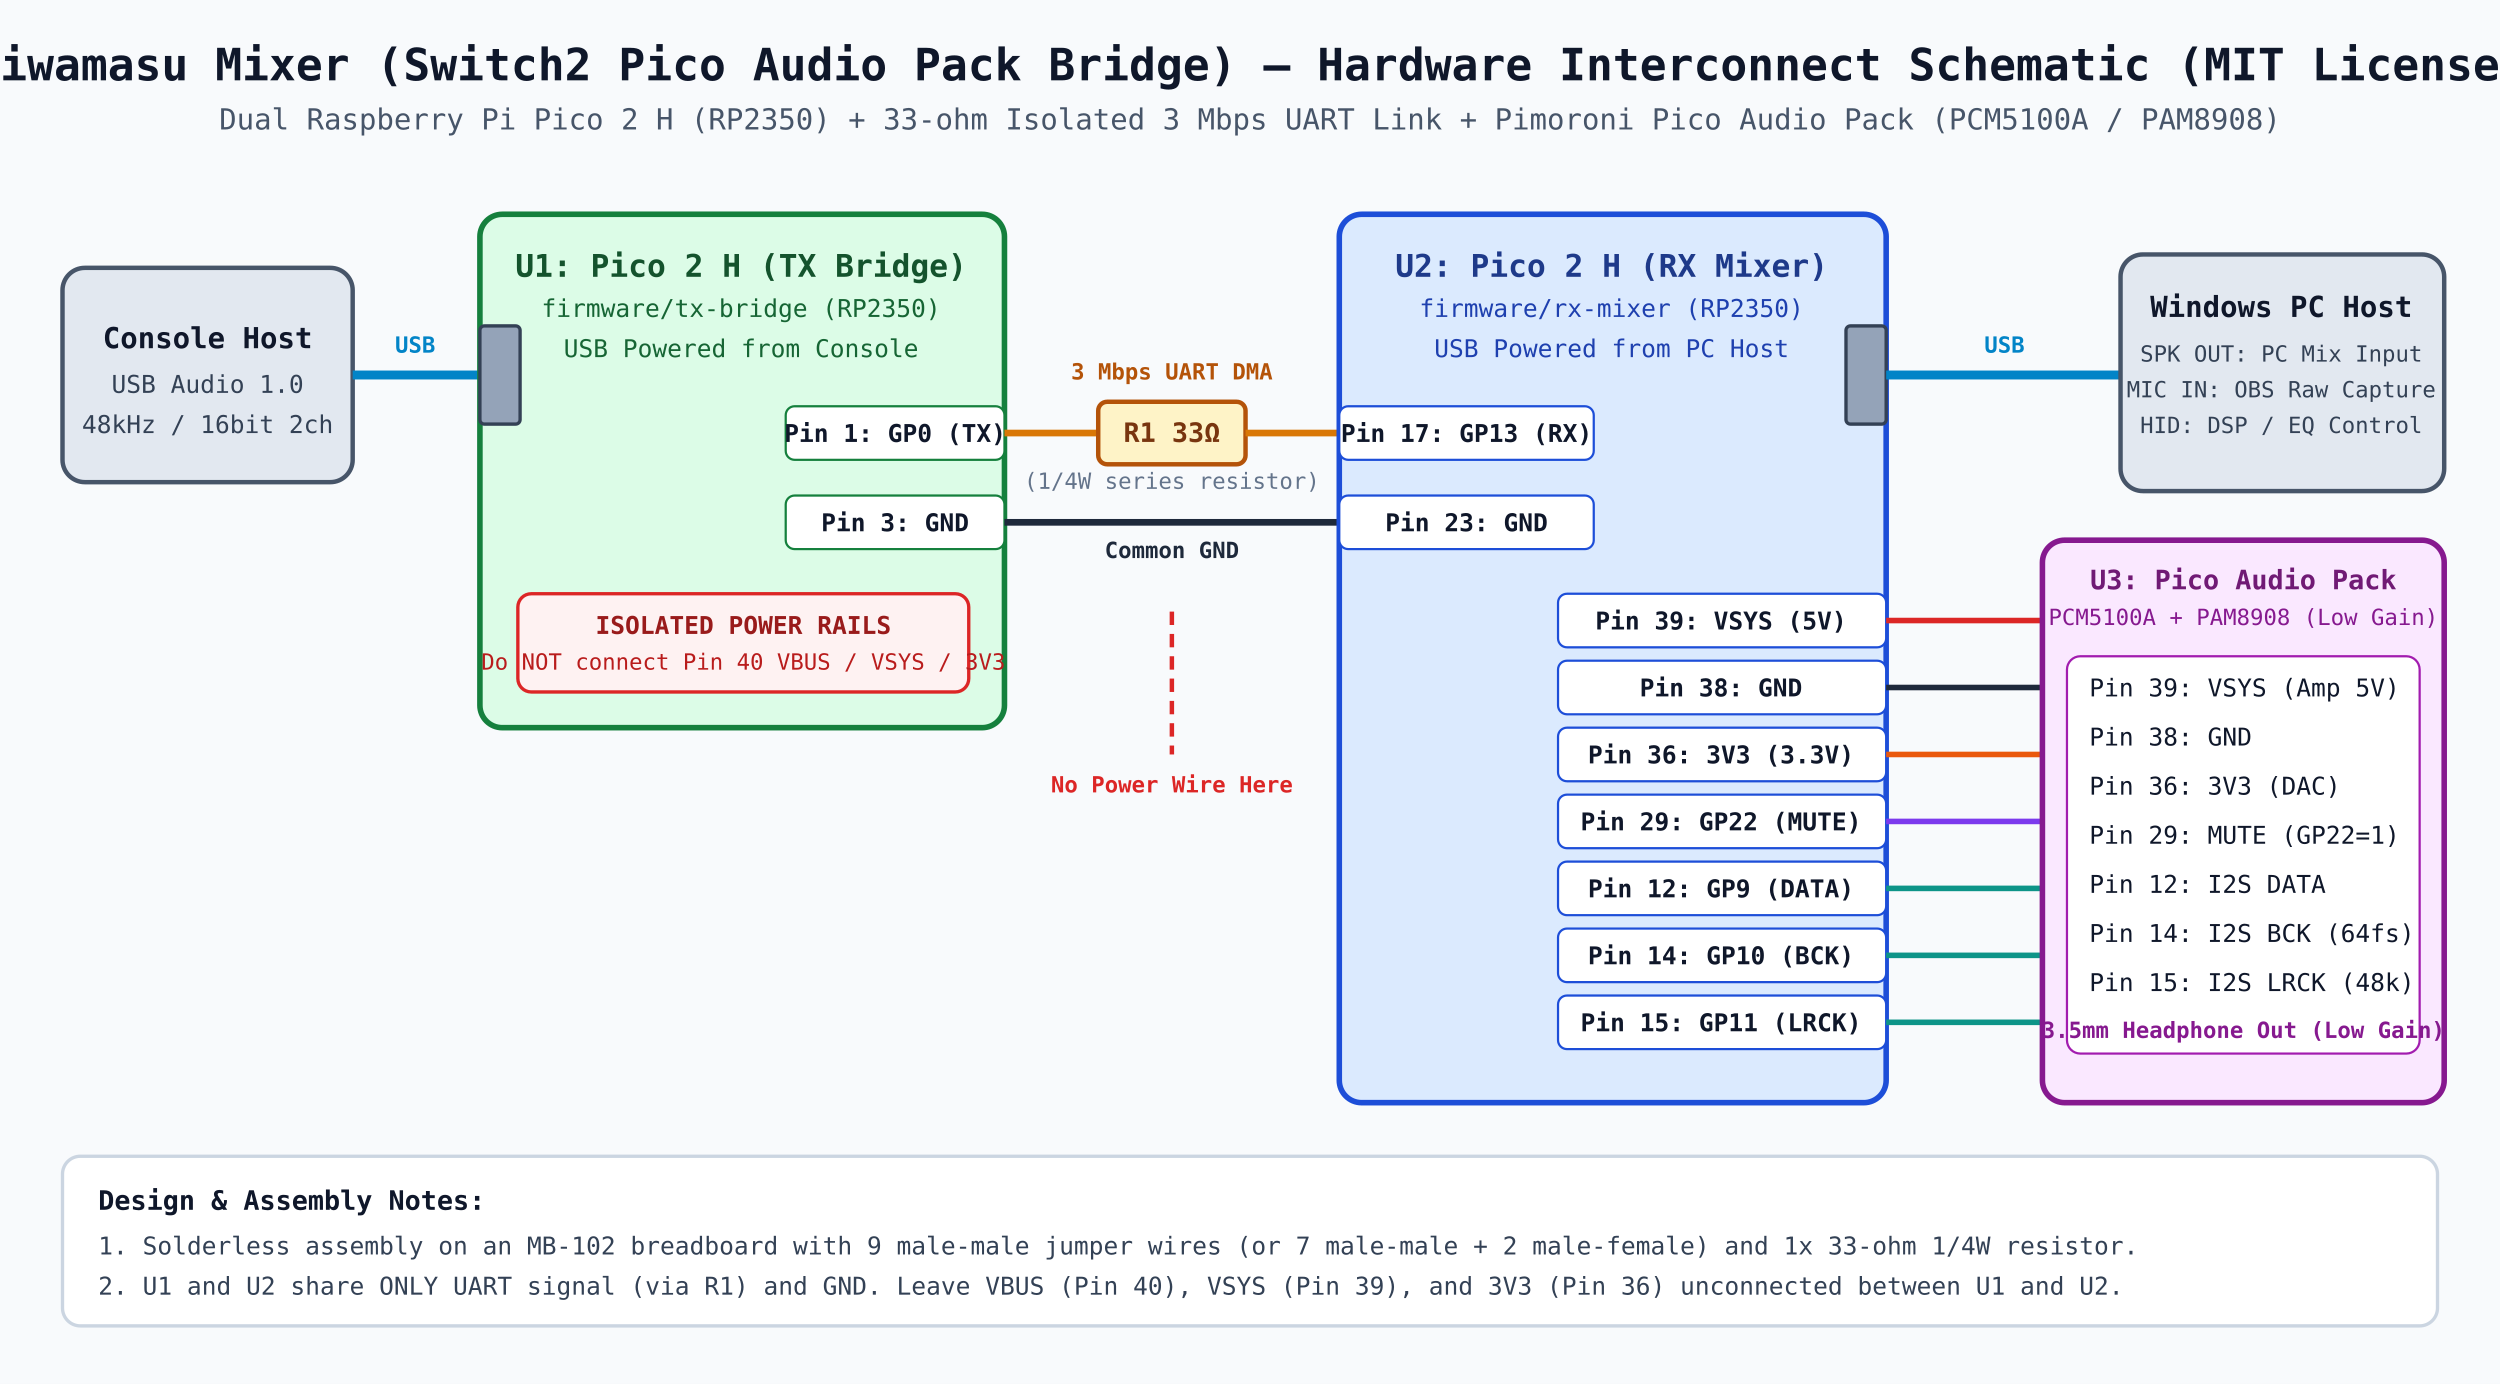
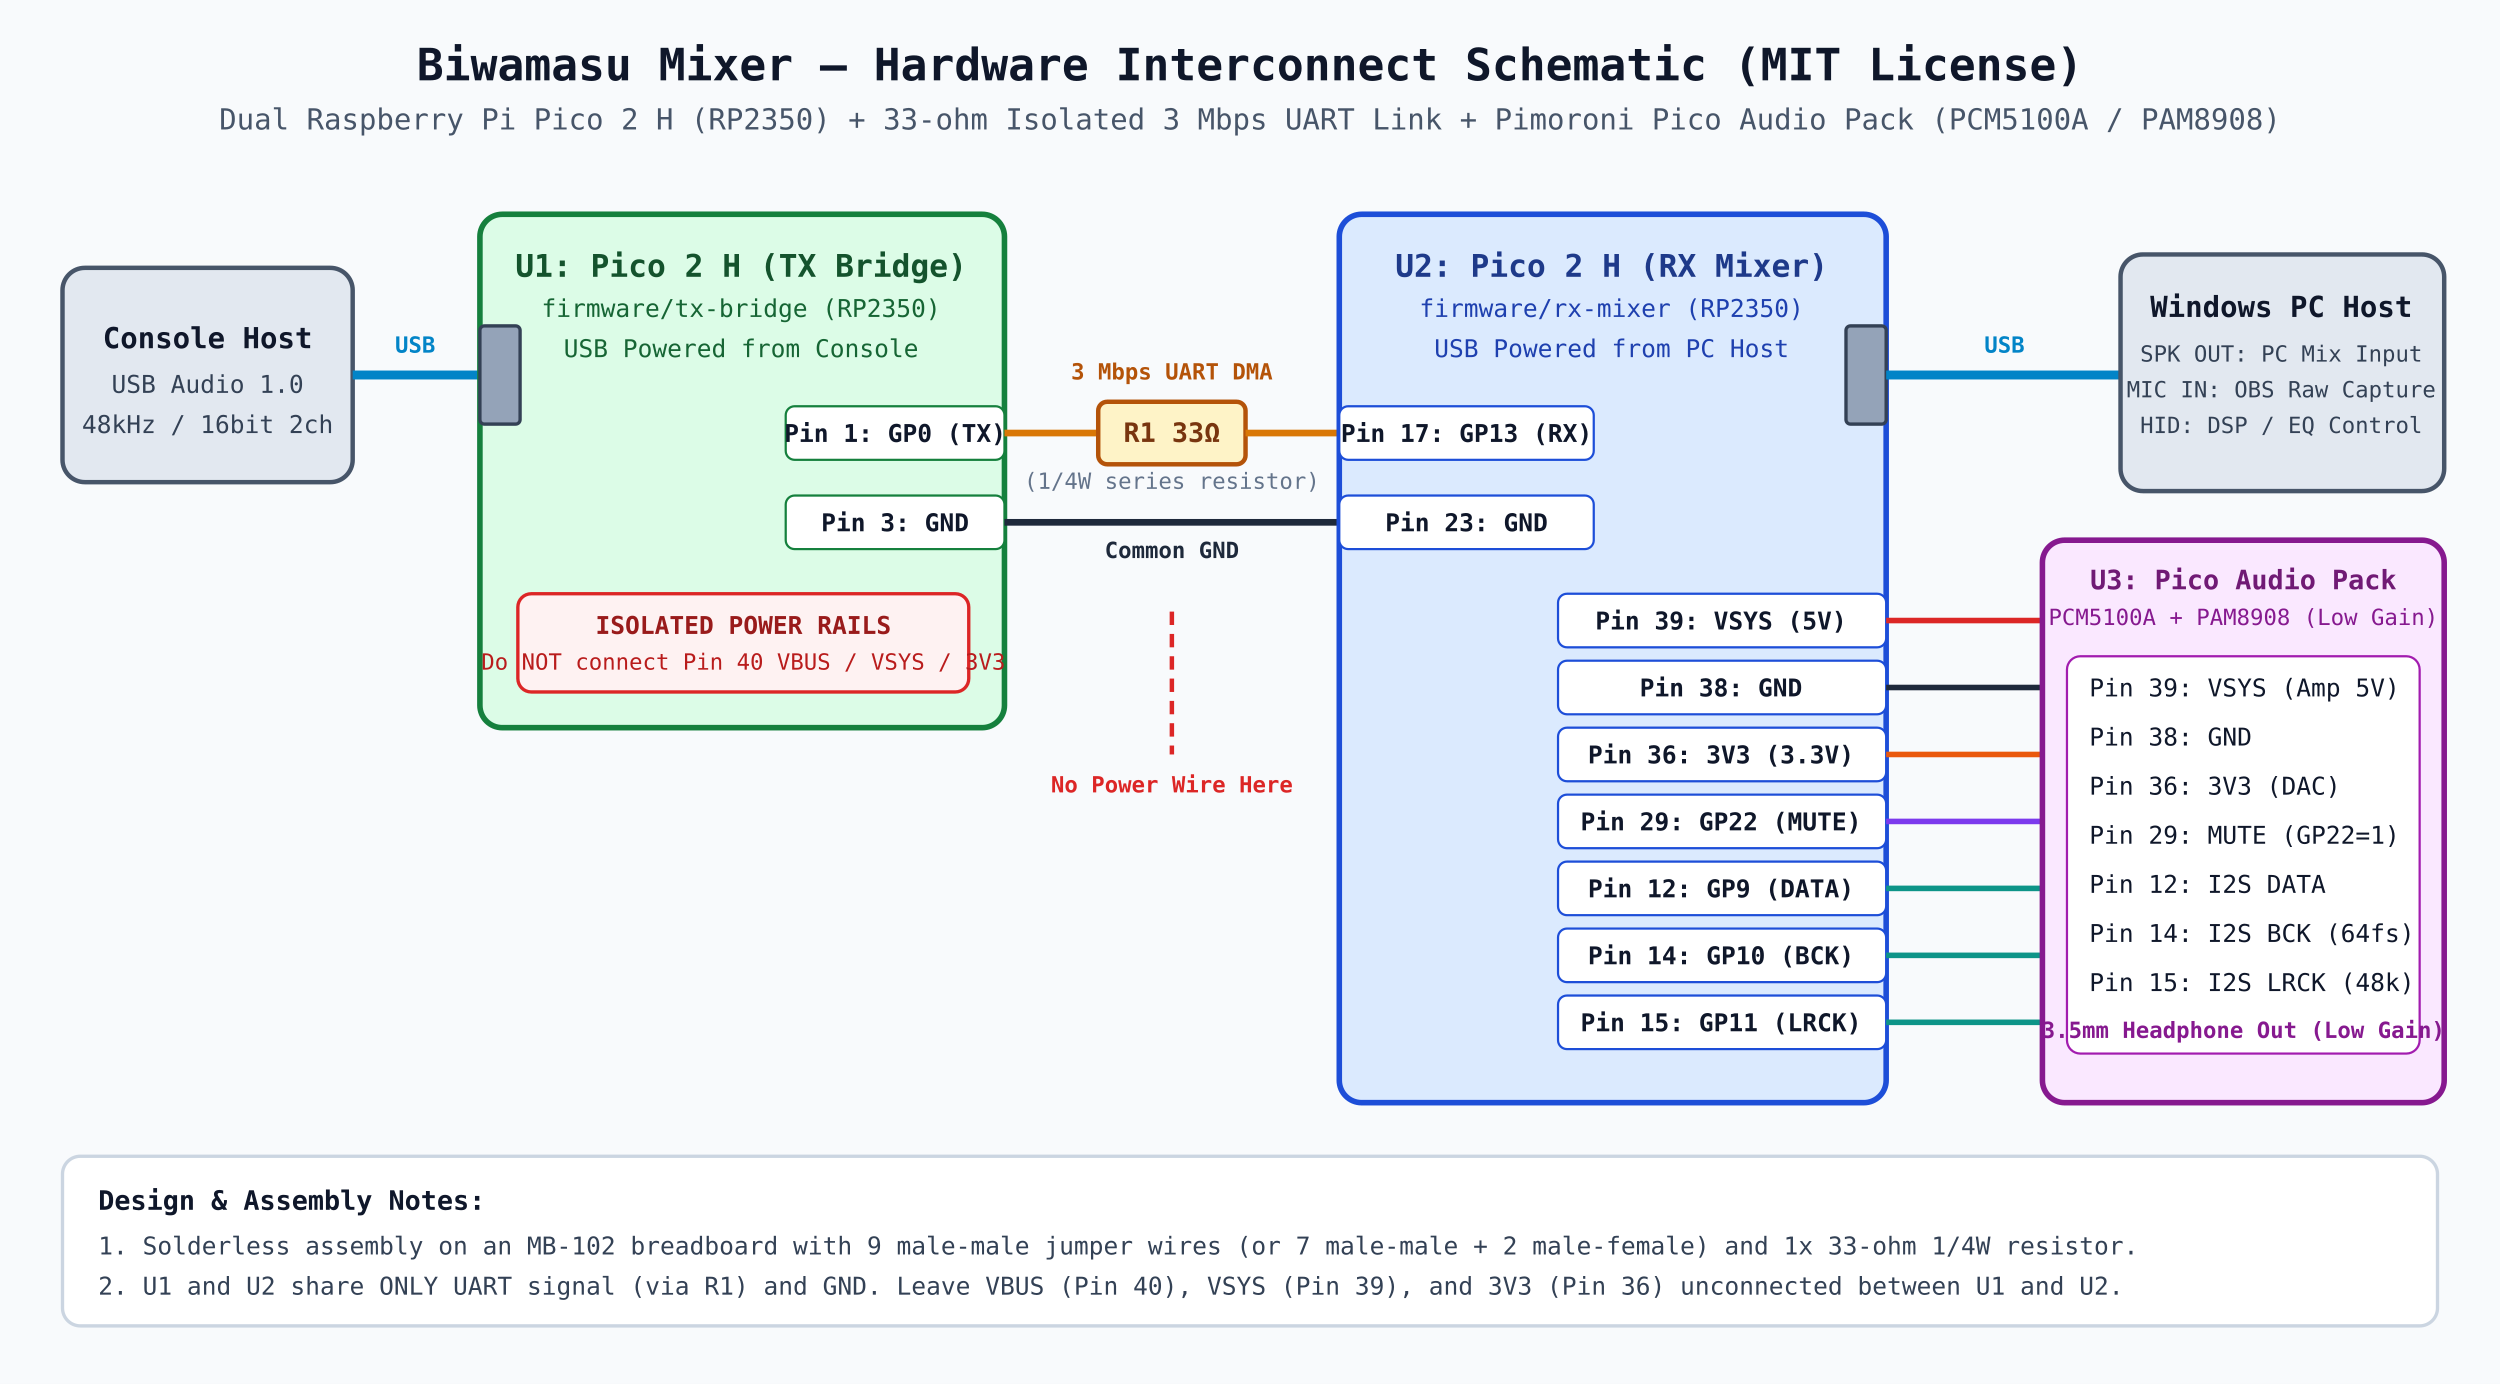
<svg xmlns="http://www.w3.org/2000/svg" viewBox="0 0 1120 620" width="1120" height="620" font-family="ui-monospace, SFMono-Regular, Menlo, Consolas, monospace">
  <rect width="1120" height="620" fill="#f8fafc" />
  <text x="560" y="36" text-anchor="middle" font-size="20" font-weight="bold" fill="#0f172a">
-     Biwamasu Mixer (Switch2 Pico Audio Pack Bridge) — Hardware Interconnect Schematic (MIT License)
+     Biwamasu Mixer — Hardware Interconnect Schematic (MIT License)
  </text>
  <text x="560" y="58" text-anchor="middle" font-size="13" fill="#475569">
    Dual Raspberry Pi Pico 2 H (RP2350) + 33-ohm Isolated 3 Mbps UART Link + Pimoroni Pico Audio Pack (PCM5100A / PAM8908)
  </text>
  <rect x="28" y="120" width="130" height="96" rx="10" fill="#e2e8f0" stroke="#475569" stroke-width="2" />
  <text x="93" y="156" text-anchor="middle" font-size="13" font-weight="bold" fill="#0f172a">Console Host</text>
  <text x="93" y="176" text-anchor="middle" font-size="11" fill="#334155">USB Audio 1.0</text>
  <text x="93" y="194" text-anchor="middle" font-size="11" fill="#334155">48kHz / 16bit 2ch</text>
  <line x1="158" y1="168" x2="215" y2="168" stroke="#0284c7" stroke-width="4" />
  <text x="186" y="158" text-anchor="middle" font-size="10" font-weight="bold" fill="#0284c7">USB</text>
  <rect x="215" y="96" width="235" height="230" rx="10" fill="#dcfce7" stroke="#15803d" stroke-width="2.5" />
  <rect x="215" y="146" width="18" height="44" rx="2" fill="#94a3b8" stroke="#334155" stroke-width="1.5" />
  <text x="332" y="124" text-anchor="middle" font-size="14" font-weight="bold" fill="#14532d">U1: Pico 2 H (TX Bridge)</text>
  <text x="332" y="142" text-anchor="middle" font-size="11" fill="#166534">firmware/tx-bridge (RP2350)</text>
  <text x="332" y="160" text-anchor="middle" font-size="11" fill="#166534">USB Powered from Console</text>
  <rect x="352" y="182" width="98" height="24" rx="4" fill="#ffffff" stroke="#15803d" />
  <text x="401" y="198" text-anchor="middle" font-size="11" font-weight="bold" fill="#0f172a">Pin 1: GP0 (TX)</text>
  <rect x="352" y="222" width="98" height="24" rx="4" fill="#ffffff" stroke="#15803d" />
  <text x="401" y="238" text-anchor="middle" font-size="11" font-weight="bold" fill="#0f172a">Pin 3: GND</text>
  <rect x="232" y="266" width="202" height="44" rx="6" fill="#fef2f2" stroke="#dc2626" stroke-width="1.5" />
  <text x="333" y="284" text-anchor="middle" font-size="11" font-weight="bold" fill="#991b1b">ISOLATED POWER RAILS</text>
  <text x="333" y="300" text-anchor="middle" font-size="10" fill="#b91c1c">Do NOT connect Pin 40 VBUS / VSYS / 3V3</text>
  <line x1="450" y1="194" x2="492" y2="194" stroke="#d97706" stroke-width="3" />
  <rect x="492" y="180" width="66" height="28" rx="4" fill="#fef3c7" stroke="#b45309" stroke-width="2" />
  <text x="525" y="198" text-anchor="middle" font-size="12" font-weight="bold" fill="#78350f">R1 33Ω</text>
  <line x1="558" y1="194" x2="600" y2="194" stroke="#d97706" stroke-width="3" />
  <text x="525" y="170" text-anchor="middle" font-size="10" font-weight="bold" fill="#b45309">3 Mbps UART DMA</text>
  <text x="525" y="219" text-anchor="middle" font-size="10" fill="#64748b">(1/4W series resistor)</text>
  <line x1="450" y1="234" x2="600" y2="234" stroke="#1e293b" stroke-width="3" />
  <text x="525" y="250" text-anchor="middle" font-size="10" font-weight="bold" fill="#1e293b">Common GND</text>
  <line x1="525" y1="274" x2="525" y2="338" stroke="#dc2626" stroke-width="2" stroke-dasharray="6,4" />
  <text x="525" y="355" text-anchor="middle" font-size="10" font-weight="bold" fill="#dc2626">No Power Wire Here</text>
  <rect x="600" y="96" width="245" height="398" rx="10" fill="#dbeafe" stroke="#1d4ed8" stroke-width="2.5" />
  <rect x="827" y="146" width="18" height="44" rx="2" fill="#94a3b8" stroke="#334155" stroke-width="1.5" />
  <text x="722" y="124" text-anchor="middle" font-size="14" font-weight="bold" fill="#1e3a8a">U2: Pico 2 H (RX Mixer)</text>
  <text x="722" y="142" text-anchor="middle" font-size="11" fill="#1e40af">firmware/rx-mixer (RP2350)</text>
  <text x="722" y="160" text-anchor="middle" font-size="11" fill="#1e40af">USB Powered from PC Host</text>
  <rect x="600" y="182" width="114" height="24" rx="4" fill="#ffffff" stroke="#1d4ed8" />
  <text x="657" y="198" text-anchor="middle" font-size="11" font-weight="bold" fill="#0f172a">Pin 17: GP13 (RX)</text>
  <rect x="600" y="222" width="114" height="24" rx="4" fill="#ffffff" stroke="#1d4ed8" />
  <text x="657" y="238" text-anchor="middle" font-size="11" font-weight="bold" fill="#0f172a">Pin 23: GND</text>
  <rect x="698" y="266" width="147" height="24" rx="4" fill="#ffffff" stroke="#1d4ed8" />
  <text x="771" y="282" text-anchor="middle" font-size="11" font-weight="bold" fill="#0f172a">Pin 39: VSYS (5V)</text>
  <rect x="698" y="296" width="147" height="24" rx="4" fill="#ffffff" stroke="#1d4ed8" />
  <text x="771" y="312" text-anchor="middle" font-size="11" font-weight="bold" fill="#0f172a">Pin 38: GND</text>
  <rect x="698" y="326" width="147" height="24" rx="4" fill="#ffffff" stroke="#1d4ed8" />
  <text x="771" y="342" text-anchor="middle" font-size="11" font-weight="bold" fill="#0f172a">Pin 36: 3V3 (3.3V)</text>
  <rect x="698" y="356" width="147" height="24" rx="4" fill="#ffffff" stroke="#1d4ed8" />
  <text x="771" y="372" text-anchor="middle" font-size="11" font-weight="bold" fill="#0f172a">Pin 29: GP22 (MUTE)</text>
  <rect x="698" y="386" width="147" height="24" rx="4" fill="#ffffff" stroke="#1d4ed8" />
  <text x="771" y="402" text-anchor="middle" font-size="11" font-weight="bold" fill="#0f172a">Pin 12: GP9 (DATA)</text>
  <rect x="698" y="416" width="147" height="24" rx="4" fill="#ffffff" stroke="#1d4ed8" />
  <text x="771" y="432" text-anchor="middle" font-size="11" font-weight="bold" fill="#0f172a">Pin 14: GP10 (BCK)</text>
  <rect x="698" y="446" width="147" height="24" rx="4" fill="#ffffff" stroke="#1d4ed8" />
  <text x="771" y="462" text-anchor="middle" font-size="11" font-weight="bold" fill="#0f172a">Pin 15: GP11 (LRCK)</text>
  <line x1="845" y1="168" x2="950" y2="168" stroke="#0284c7" stroke-width="4" />
  <text x="898" y="158" text-anchor="middle" font-size="10" font-weight="bold" fill="#0284c7">USB</text>
  <rect x="950" y="114" width="145" height="106" rx="10" fill="#e2e8f0" stroke="#475569" stroke-width="2" />
  <text x="1022" y="142" text-anchor="middle" font-size="13" font-weight="bold" fill="#0f172a">Windows PC Host</text>
  <text x="1022" y="162" text-anchor="middle" font-size="10" fill="#334155">SPK OUT: PC Mix Input</text>
  <text x="1022" y="178" text-anchor="middle" font-size="10" fill="#334155">MIC IN: OBS Raw Capture</text>
  <text x="1022" y="194" text-anchor="middle" font-size="10" fill="#334155">HID: DSP / EQ Control</text>
  <line x1="845" y1="278" x2="915" y2="278" stroke="#dc2626" stroke-width="2.5" />
  <line x1="845" y1="308" x2="915" y2="308" stroke="#1e293b" stroke-width="2.5" />
  <line x1="845" y1="338" x2="915" y2="338" stroke="#ea580c" stroke-width="2.5" />
  <line x1="845" y1="368" x2="915" y2="368" stroke="#7c3aed" stroke-width="2.5" />
  <line x1="845" y1="398" x2="915" y2="398" stroke="#0d9488" stroke-width="2.5" />
  <line x1="845" y1="428" x2="915" y2="428" stroke="#0d9488" stroke-width="2.5" />
  <line x1="845" y1="458" x2="915" y2="458" stroke="#0d9488" stroke-width="2.5" />
  <rect x="915" y="242" width="180" height="252" rx="10" fill="#fae8ff" stroke="#86198f" stroke-width="2.5" />
  <text x="1005" y="264" text-anchor="middle" font-size="12" font-weight="bold" fill="#701a75">U3: Pico Audio Pack</text>
  <text x="1005" y="280" text-anchor="middle" font-size="10" fill="#86198f">PCM5100A + PAM8908 (Low Gain)</text>
  <text x="928" y="282" font-size="10" fill="#0f172a"> </text>
  <rect x="926" y="294" width="158" height="178" rx="6" fill="#ffffff" stroke="#a21caf" />
  <text x="936" y="312" font-size="11" fill="#0f172a">Pin 39: VSYS (Amp 5V)</text>
  <text x="936" y="334" font-size="11" fill="#0f172a">Pin 38: GND</text>
  <text x="936" y="356" font-size="11" fill="#0f172a">Pin 36: 3V3 (DAC)</text>
  <text x="936" y="378" font-size="11" fill="#0f172a">Pin 29: MUTE (GP22=1)</text>
  <text x="936" y="400" font-size="11" fill="#0f172a">Pin 12: I2S DATA</text>
  <text x="936" y="422" font-size="11" fill="#0f172a">Pin 14: I2S BCK (64fs)</text>
  <text x="936" y="444" font-size="11" fill="#0f172a">Pin 15: I2S LRCK (48k)</text>
  <text x="1005" y="465" text-anchor="middle" font-size="10" font-weight="bold" fill="#86198f">3.5mm Headphone Out (Low Gain)</text>
  <rect x="28" y="518" width="1064" height="76" rx="8" fill="#ffffff" stroke="#cbd5e1" stroke-width="1.5" />
  <text x="44" y="542" font-size="12" font-weight="bold" fill="#0f172a">Design &amp; Assembly Notes:</text>
  <text x="44" y="562" font-size="11" fill="#334155">1. Solderless assembly on an MB-102 breadboard with 9 male-male jumper wires (or 7 male-male + 2 male-female) and 1x 33-ohm 1/4W resistor.</text>
  <text x="44" y="580" font-size="11" fill="#334155">2. U1 and U2 share ONLY UART signal (via R1) and GND. Leave VBUS (Pin 40), VSYS (Pin 39), and 3V3 (Pin 36) unconnected between U1 and U2.</text>
</svg>
